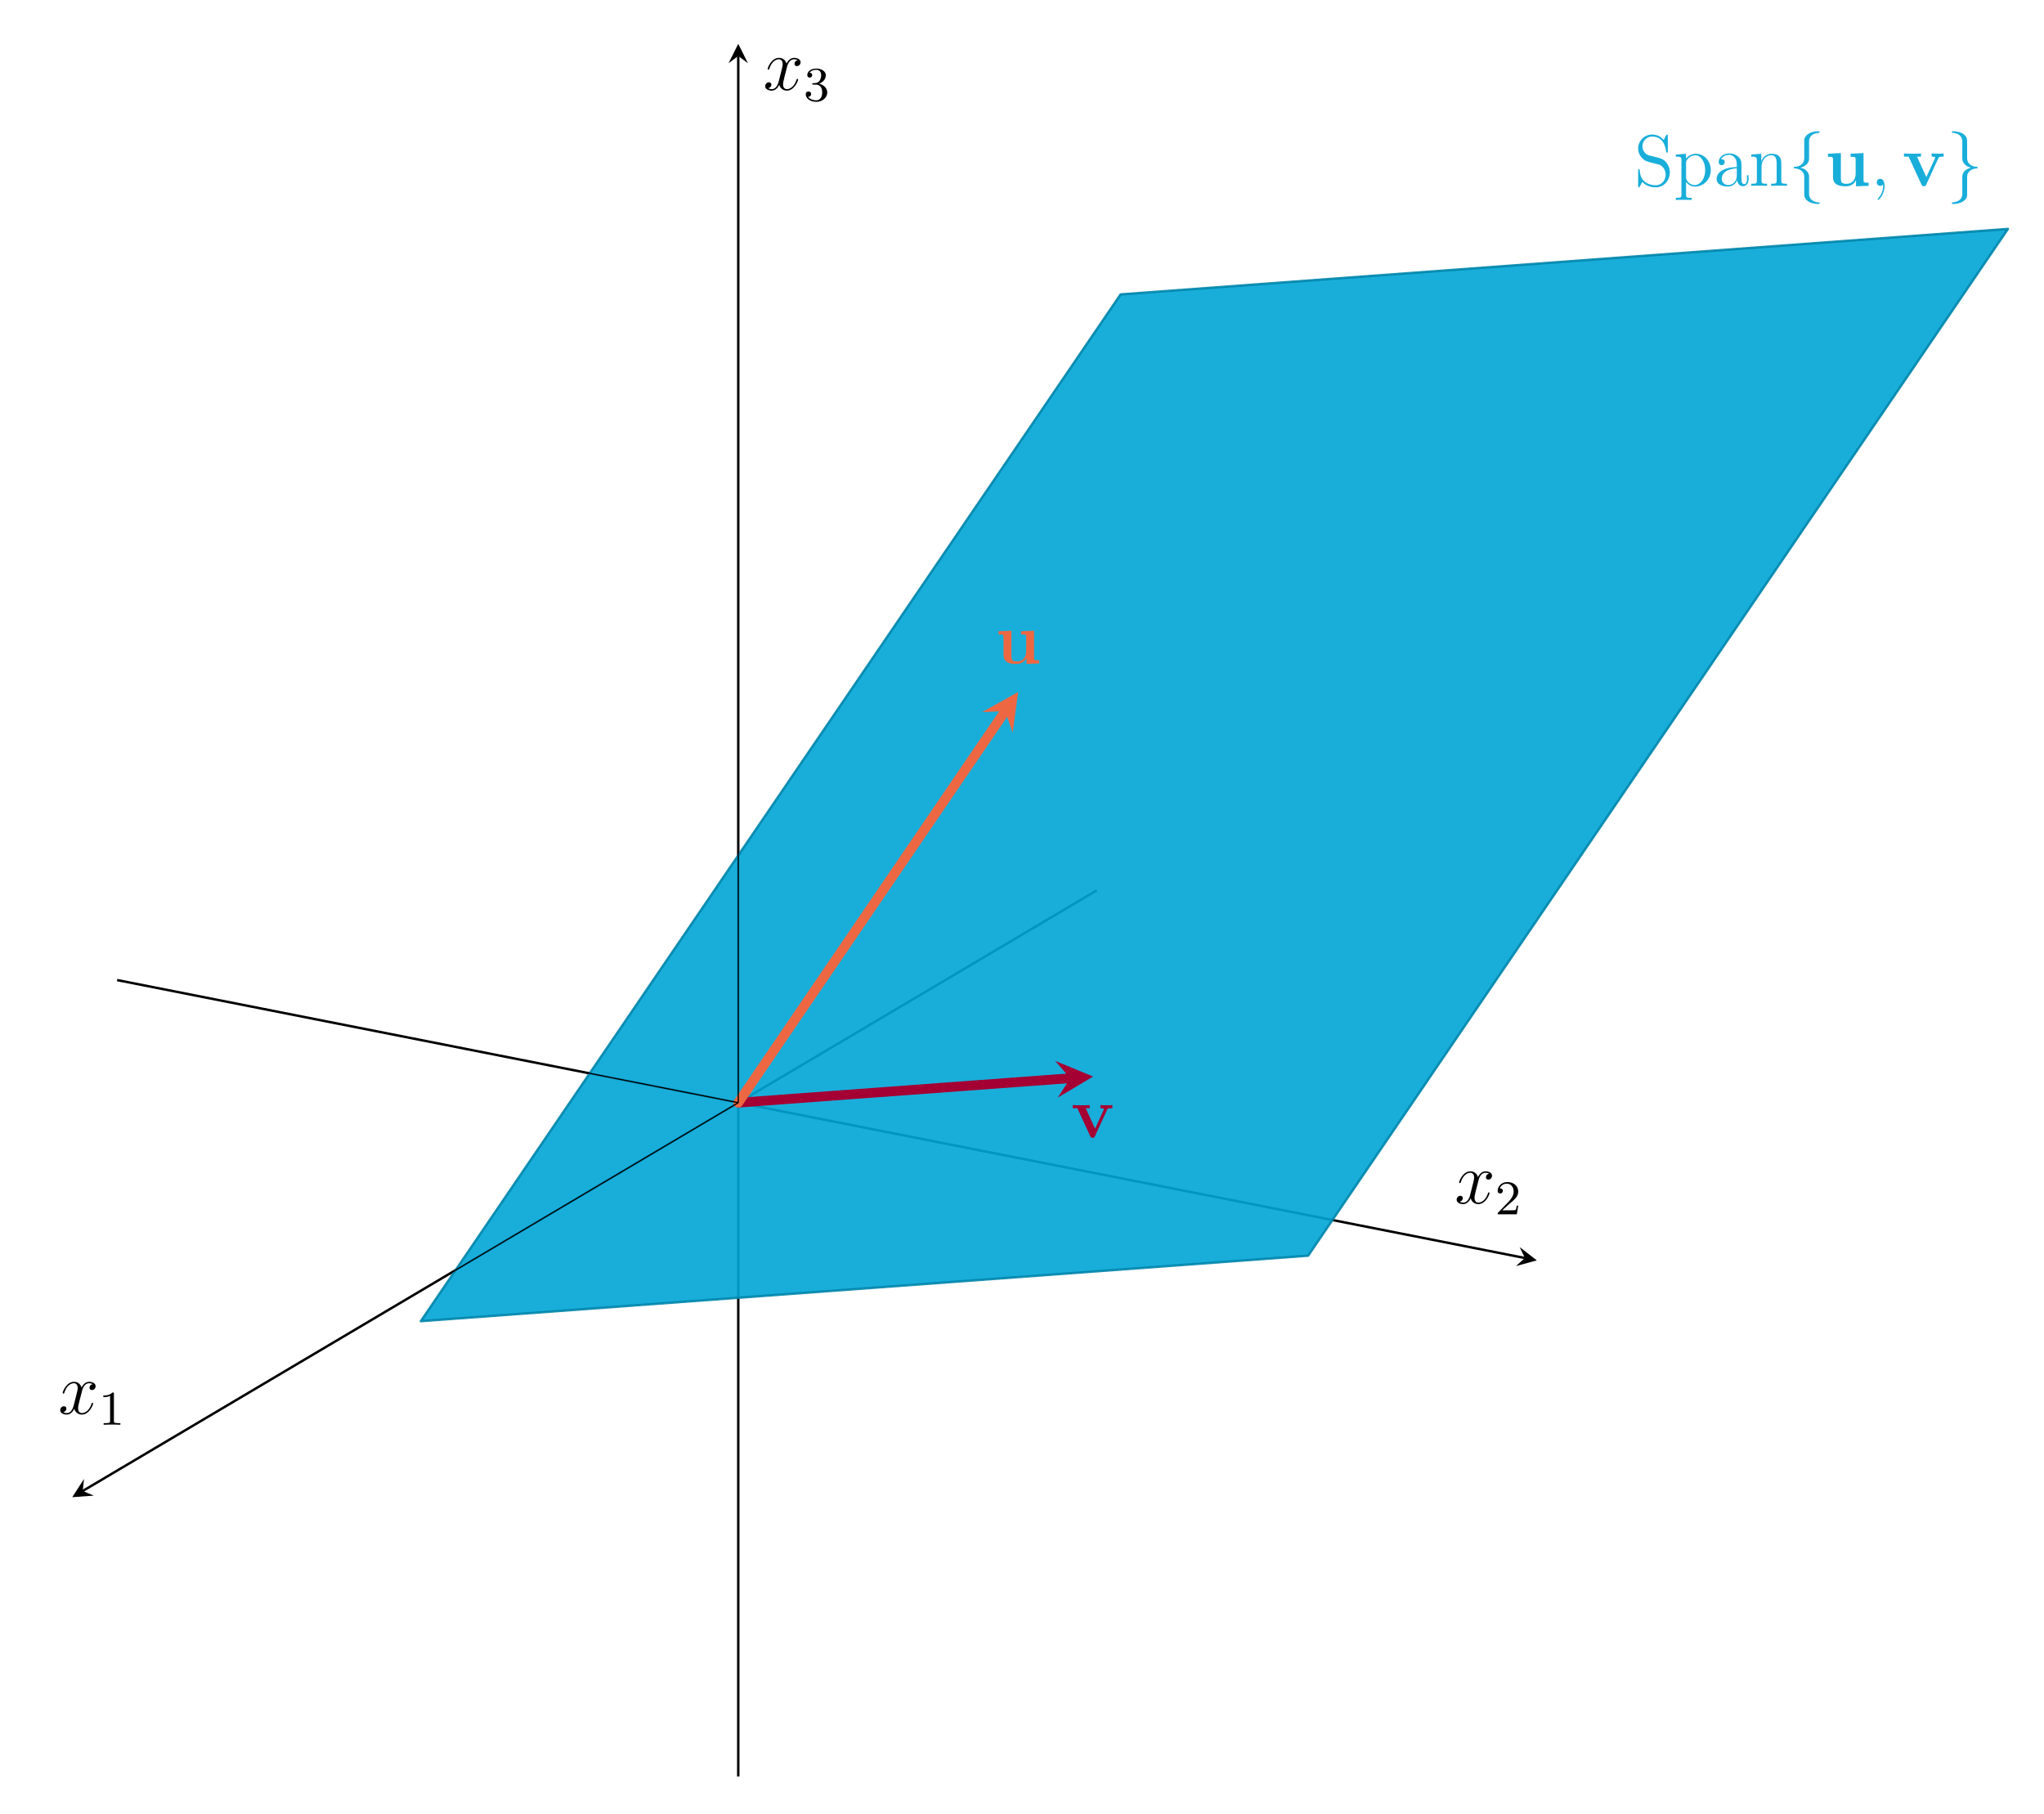
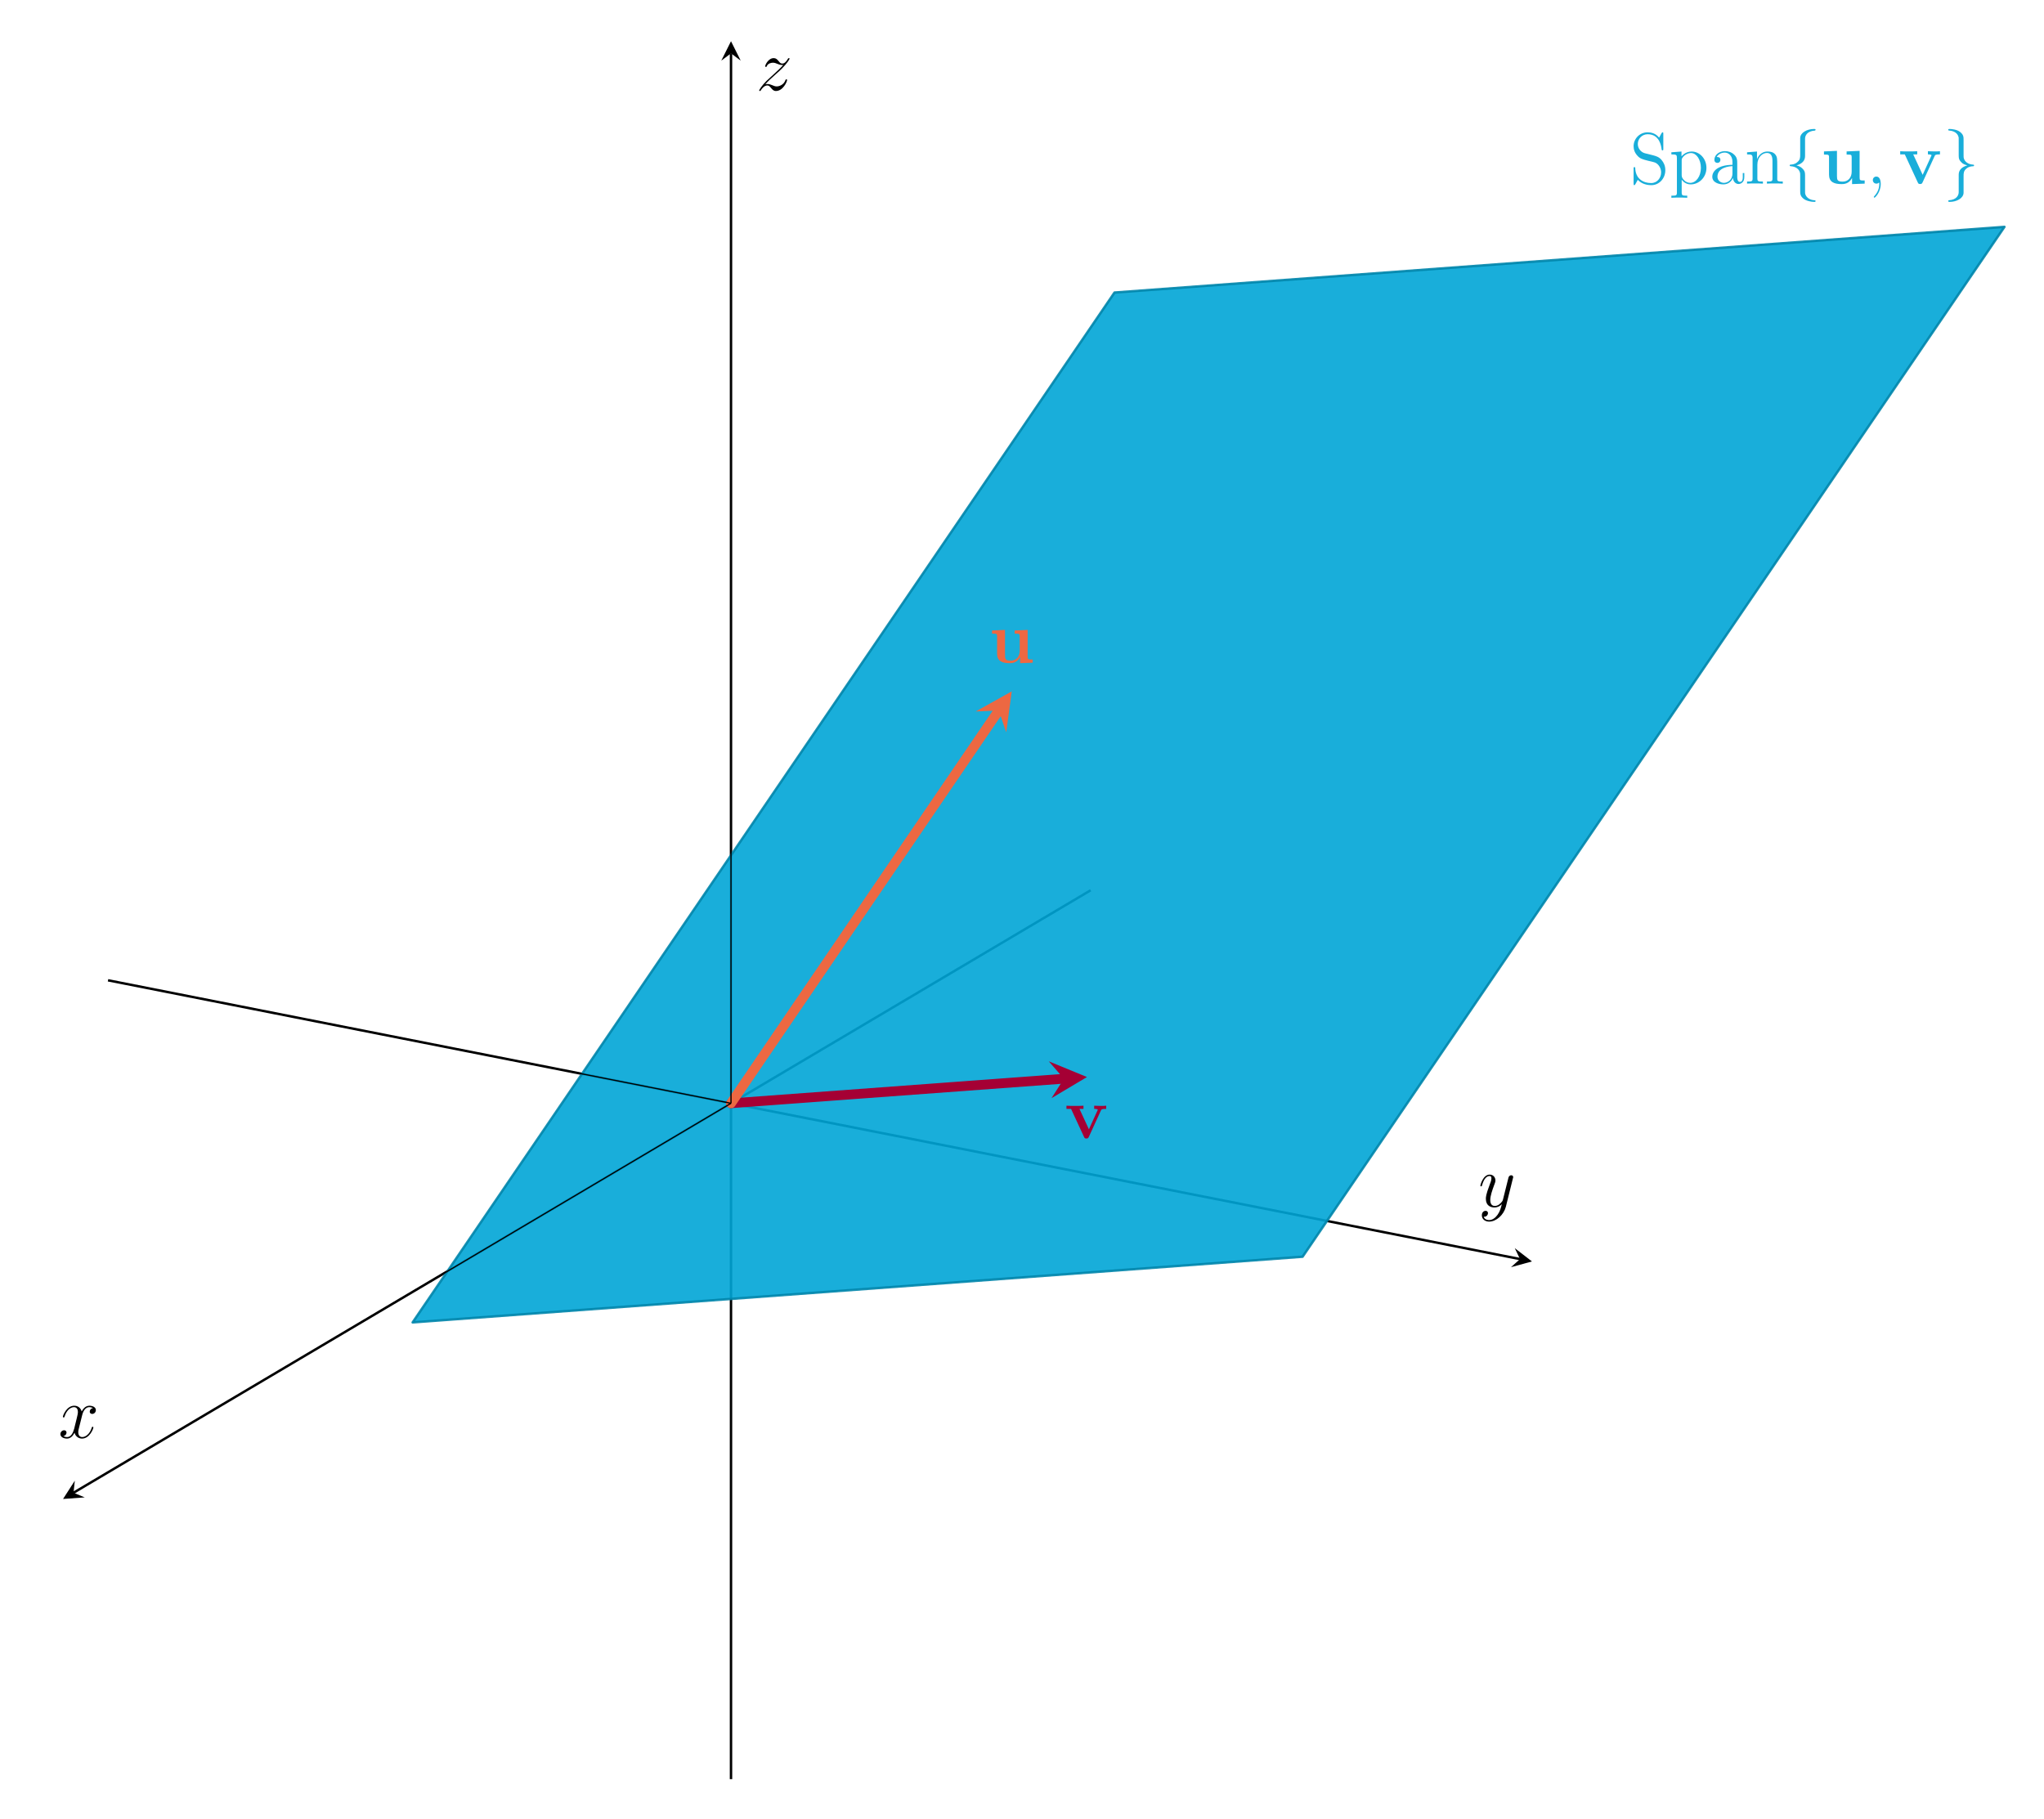
- <svg xmlns="http://www.w3.org/2000/svg" xmlns:xlink="http://www.w3.org/1999/xlink" width="335.734pt" height="297.883pt" viewBox="0 0 335.734 297.883" version="1.2">
+ <svg xmlns="http://www.w3.org/2000/svg" xmlns:xlink="http://www.w3.org/1999/xlink" width="334.185pt" height="297.418pt" viewBox="0 0 334.185 297.418" version="1.2">
  <defs>
    <g>
      <symbol overflow="visible" id="glyph0-0">
        <path style="stroke:none;" d="" />
      </symbol>
      <symbol overflow="visible" id="glyph0-1">
-         <path style="stroke:none;" d="M 2.484 -4.984 C 1.875 -5.141 1.344 -5.734 1.344 -6.5 C 1.344 -7.344 2.016 -8.094 2.938 -8.094 C 4.906 -8.094 5.156 -6.156 5.234 -5.641 C 5.266 -5.5 5.266 -5.453 5.375 -5.453 C 5.516 -5.453 5.516 -5.516 5.516 -5.719 L 5.516 -8.141 C 5.516 -8.359 5.516 -8.422 5.391 -8.422 C 5.359 -8.422 5.312 -8.422 5.219 -8.266 L 4.828 -7.531 C 4.25 -8.266 3.469 -8.422 2.938 -8.422 C 1.609 -8.422 0.641 -7.344 0.641 -6.125 C 0.641 -5.562 0.844 -5.031 1.297 -4.547 C 1.703 -4.094 2.125 -3.984 2.969 -3.766 C 3.391 -3.672 4.047 -3.5 4.219 -3.438 C 4.781 -3.156 5.156 -2.516 5.156 -1.844 C 5.156 -0.938 4.516 -0.094 3.531 -0.094 C 2.984 -0.094 2.25 -0.234 1.656 -0.734 C 0.969 -1.359 0.922 -2.219 0.906 -2.625 C 0.891 -2.719 0.797 -2.719 0.781 -2.719 C 0.641 -2.719 0.641 -2.656 0.641 -2.438 L 0.641 -0.031 C 0.641 0.188 0.641 0.25 0.766 0.25 C 0.844 0.25 0.844 0.234 0.938 0.078 C 0.984 -0.016 1.234 -0.453 1.328 -0.641 C 1.75 -0.156 2.516 0.25 3.531 0.25 C 4.875 0.25 5.844 -0.891 5.844 -2.203 C 5.844 -2.922 5.562 -3.469 5.25 -3.859 C 4.812 -4.406 4.266 -4.531 3.797 -4.656 Z M 2.484 -4.984 " />
+         <path style="stroke:none;" d="M 2.484 -4.969 C 1.875 -5.125 1.328 -5.719 1.328 -6.484 C 1.328 -7.312 2 -8.078 2.938 -8.078 C 4.891 -8.078 5.156 -6.141 5.219 -5.625 C 5.25 -5.484 5.25 -5.438 5.359 -5.438 C 5.5 -5.438 5.5 -5.5 5.5 -5.703 L 5.5 -8.125 C 5.5 -8.328 5.5 -8.391 5.375 -8.391 C 5.344 -8.391 5.297 -8.391 5.203 -8.234 L 4.812 -7.516 C 4.25 -8.25 3.453 -8.391 2.938 -8.391 C 1.609 -8.391 0.641 -7.328 0.641 -6.109 C 0.641 -5.547 0.844 -5.016 1.281 -4.547 C 1.703 -4.078 2.125 -3.969 2.969 -3.75 C 3.391 -3.656 4.047 -3.5 4.203 -3.422 C 4.766 -3.141 5.141 -2.5 5.141 -1.844 C 5.141 -0.938 4.5 -0.094 3.516 -0.094 C 2.984 -0.094 2.234 -0.219 1.656 -0.734 C 0.969 -1.359 0.922 -2.219 0.906 -2.609 C 0.891 -2.703 0.797 -2.703 0.781 -2.703 C 0.641 -2.703 0.641 -2.641 0.641 -2.438 L 0.641 -0.031 C 0.641 0.188 0.641 0.25 0.766 0.25 C 0.828 0.25 0.844 0.219 0.938 0.078 C 0.984 -0.016 1.234 -0.453 1.328 -0.625 C 1.75 -0.156 2.5 0.25 3.531 0.25 C 4.859 0.25 5.828 -0.875 5.828 -2.188 C 5.828 -2.922 5.562 -3.453 5.234 -3.844 C 4.797 -4.391 4.25 -4.516 3.797 -4.641 Z M 2.484 -4.969 " />
      </symbol>
      <symbol overflow="visible" id="glyph0-2">
-         <path style="stroke:none;" d="M 2.922 1.969 C 2.156 1.969 2.016 1.969 2.016 1.438 L 2.016 -0.641 C 2.234 -0.344 2.719 0.125 3.484 0.125 C 4.859 0.125 6.078 -1.047 6.078 -2.578 C 6.078 -4.094 4.953 -5.266 3.641 -5.266 C 2.594 -5.266 2.031 -4.516 2 -4.469 L 2 -5.266 L 0.328 -5.141 L 0.328 -4.797 C 1.172 -4.797 1.25 -4.703 1.25 -4.188 L 1.25 1.438 C 1.25 1.969 1.109 1.969 0.328 1.969 L 0.328 2.312 C 0.641 2.297 1.297 2.297 1.625 2.297 C 1.969 2.297 2.625 2.297 2.922 2.312 Z M 2.016 -3.812 C 2.016 -4.047 2.016 -4.047 2.156 -4.25 C 2.516 -4.781 3.094 -5.016 3.547 -5.016 C 4.453 -5.016 5.156 -3.922 5.156 -2.578 C 5.156 -1.156 4.344 -0.125 3.438 -0.125 C 3.062 -0.125 2.719 -0.281 2.469 -0.5 C 2.203 -0.781 2.016 -1.016 2.016 -1.344 Z M 2.016 -3.812 " />
+         <path style="stroke:none;" d="M 2.922 1.969 C 2.156 1.969 2.016 1.969 2.016 1.438 L 2.016 -0.641 C 2.234 -0.344 2.719 0.125 3.484 0.125 C 4.859 0.125 6.062 -1.031 6.062 -2.578 C 6.062 -4.094 4.938 -5.25 3.641 -5.25 C 2.594 -5.25 2.031 -4.5 1.984 -4.453 L 1.984 -5.25 L 0.328 -5.125 L 0.328 -4.781 C 1.172 -4.781 1.234 -4.703 1.234 -4.172 L 1.234 1.438 C 1.234 1.969 1.109 1.969 0.328 1.969 L 0.328 2.312 C 0.641 2.281 1.281 2.281 1.625 2.281 C 1.969 2.281 2.609 2.281 2.922 2.312 Z M 2.016 -3.797 C 2.016 -4.031 2.016 -4.047 2.141 -4.234 C 2.5 -4.766 3.094 -5 3.547 -5 C 4.438 -5 5.156 -3.906 5.156 -2.578 C 5.156 -1.156 4.344 -0.125 3.422 -0.125 C 3.047 -0.125 2.703 -0.281 2.469 -0.5 C 2.188 -0.781 2.016 -1.016 2.016 -1.344 Z M 2.016 -3.797 " />
      </symbol>
      <symbol overflow="visible" id="glyph0-3">
-         <path style="stroke:none;" d="M 4.609 -3.188 C 4.609 -3.844 4.609 -4.312 4.094 -4.781 C 3.672 -5.156 3.125 -5.328 2.609 -5.328 C 1.625 -5.328 0.875 -4.688 0.875 -3.906 C 0.875 -3.562 1.094 -3.391 1.375 -3.391 C 1.656 -3.391 1.859 -3.594 1.859 -3.891 C 1.859 -4.375 1.438 -4.375 1.25 -4.375 C 1.531 -4.875 2.109 -5.094 2.578 -5.094 C 3.125 -5.094 3.844 -4.641 3.844 -3.562 L 3.844 -3.078 C 1.438 -3.047 0.531 -2.047 0.531 -1.125 C 0.531 -0.172 1.625 0.125 2.359 0.125 C 3.141 0.125 3.688 -0.359 3.906 -0.938 C 3.953 -0.375 4.328 0.062 4.844 0.062 C 5.094 0.062 5.781 -0.109 5.781 -1.062 L 5.781 -1.734 L 5.516 -1.734 L 5.516 -1.062 C 5.516 -0.375 5.234 -0.281 5.062 -0.281 C 4.609 -0.281 4.609 -0.922 4.609 -1.094 Z M 3.844 -1.688 C 3.844 -0.516 2.969 -0.125 2.453 -0.125 C 1.859 -0.125 1.375 -0.547 1.375 -1.125 C 1.375 -2.703 3.406 -2.844 3.844 -2.875 Z M 3.844 -1.688 " />
+         <path style="stroke:none;" d="M 4.609 -3.188 C 4.609 -3.828 4.609 -4.297 4.078 -4.766 C 3.656 -5.156 3.125 -5.312 2.594 -5.312 C 1.625 -5.312 0.875 -4.672 0.875 -3.906 C 0.875 -3.547 1.094 -3.391 1.375 -3.391 C 1.656 -3.391 1.859 -3.594 1.859 -3.875 C 1.859 -4.359 1.438 -4.359 1.25 -4.359 C 1.531 -4.859 2.094 -5.078 2.578 -5.078 C 3.125 -5.078 3.828 -4.625 3.828 -3.547 L 3.828 -3.078 C 1.438 -3.047 0.531 -2.031 0.531 -1.125 C 0.531 -0.172 1.625 0.125 2.344 0.125 C 3.141 0.125 3.672 -0.359 3.906 -0.938 C 3.953 -0.375 4.312 0.062 4.828 0.062 C 5.078 0.062 5.766 -0.109 5.766 -1.062 L 5.766 -1.734 L 5.516 -1.734 L 5.516 -1.062 C 5.516 -0.375 5.219 -0.281 5.062 -0.281 C 4.609 -0.281 4.609 -0.922 4.609 -1.094 Z M 3.828 -1.688 C 3.828 -0.516 2.953 -0.125 2.438 -0.125 C 1.859 -0.125 1.375 -0.547 1.375 -1.125 C 1.375 -2.688 3.391 -2.844 3.828 -2.859 Z M 3.828 -1.688 " />
      </symbol>
      <symbol overflow="visible" id="glyph0-4">
-         <path style="stroke:none;" d="M 5.312 -2.906 C 5.312 -4.016 5.312 -4.344 5.047 -4.734 C 4.703 -5.203 4.141 -5.266 3.734 -5.266 C 2.562 -5.266 2.109 -4.281 2.016 -4.047 L 2.016 -5.266 L 0.375 -5.141 L 0.375 -4.797 C 1.188 -4.797 1.297 -4.703 1.297 -4.125 L 1.297 -0.891 C 1.297 -0.344 1.156 -0.344 0.375 -0.344 L 0.375 0 C 0.688 -0.031 1.344 -0.031 1.672 -0.031 C 2.016 -0.031 2.672 -0.031 2.969 0 L 2.969 -0.344 C 2.219 -0.344 2.062 -0.344 2.062 -0.891 L 2.062 -3.109 C 2.062 -4.359 2.891 -5.031 3.641 -5.031 C 4.375 -5.031 4.547 -4.422 4.547 -3.688 L 4.547 -0.891 C 4.547 -0.344 4.406 -0.344 3.641 -0.344 L 3.641 0 C 3.938 -0.031 4.594 -0.031 4.922 -0.031 C 5.266 -0.031 5.922 -0.031 6.234 0 L 6.234 -0.344 C 5.625 -0.344 5.328 -0.344 5.312 -0.703 Z M 5.312 -2.906 " />
+         <path style="stroke:none;" d="M 5.312 -2.891 C 5.312 -4 5.312 -4.344 5.031 -4.719 C 4.688 -5.188 4.125 -5.25 3.719 -5.25 C 2.562 -5.25 2.109 -4.266 2.016 -4.031 L 2 -4.031 L 2 -5.25 L 0.375 -5.125 L 0.375 -4.781 C 1.188 -4.781 1.281 -4.703 1.281 -4.109 L 1.281 -0.875 C 1.281 -0.344 1.156 -0.344 0.375 -0.344 L 0.375 0 C 0.688 -0.031 1.328 -0.031 1.672 -0.031 C 2.016 -0.031 2.656 -0.031 2.969 0 L 2.969 -0.344 C 2.203 -0.344 2.062 -0.344 2.062 -0.875 L 2.062 -3.094 C 2.062 -4.344 2.891 -5.016 3.625 -5.016 C 4.359 -5.016 4.531 -4.406 4.531 -3.688 L 4.531 -0.875 C 4.531 -0.344 4.406 -0.344 3.625 -0.344 L 3.625 0 C 3.938 -0.031 4.578 -0.031 4.906 -0.031 C 5.25 -0.031 5.906 -0.031 6.219 0 L 6.219 -0.344 C 5.609 -0.344 5.312 -0.344 5.312 -0.703 Z M 5.312 -2.891 " />
      </symbol>
      <symbol overflow="visible" id="glyph1-0">
        <path style="stroke:none;" d="" />
      </symbol>
      <symbol overflow="visible" id="glyph1-1">
-         <path style="stroke:none;" d="M 3.375 -7.375 C 3.375 -7.859 3.688 -8.625 5 -8.703 C 5.062 -8.719 5.109 -8.766 5.109 -8.828 C 5.109 -8.969 5.016 -8.969 4.875 -8.969 C 3.688 -8.969 2.594 -8.359 2.578 -7.469 L 2.578 -4.75 C 2.578 -4.281 2.578 -3.891 2.109 -3.5 C 1.688 -3.156 1.234 -3.125 0.969 -3.125 C 0.906 -3.109 0.859 -3.062 0.859 -2.984 C 0.859 -2.875 0.938 -2.875 1.047 -2.859 C 1.844 -2.812 2.422 -2.375 2.547 -1.797 C 2.578 -1.656 2.578 -1.641 2.578 -1.203 L 2.578 1.156 C 2.578 1.656 2.578 2.047 3.156 2.5 C 3.625 2.859 4.406 2.984 4.875 2.984 C 5.016 2.984 5.109 2.984 5.109 2.859 C 5.109 2.734 5.031 2.734 4.906 2.719 C 4.156 2.672 3.578 2.297 3.422 1.688 C 3.375 1.578 3.375 1.547 3.375 1.125 L 3.375 -1.391 C 3.375 -1.938 3.281 -2.141 2.906 -2.516 C 2.656 -2.766 2.312 -2.891 1.969 -2.984 C 2.953 -3.266 3.375 -3.812 3.375 -4.5 Z M 3.375 -7.375 " />
+         <path style="stroke:none;" d="M 3.375 -7.359 C 3.375 -7.828 3.688 -8.594 4.984 -8.672 C 5.047 -8.688 5.094 -8.734 5.094 -8.812 C 5.094 -8.938 5 -8.938 4.859 -8.938 C 3.672 -8.938 2.594 -8.328 2.578 -7.453 L 2.578 -4.734 C 2.578 -4.266 2.578 -3.891 2.094 -3.5 C 1.688 -3.141 1.234 -3.125 0.969 -3.109 C 0.906 -3.094 0.859 -3.047 0.859 -2.984 C 0.859 -2.859 0.938 -2.859 1.047 -2.844 C 1.844 -2.797 2.406 -2.375 2.547 -1.781 C 2.578 -1.656 2.578 -1.641 2.578 -1.203 L 2.578 1.156 C 2.578 1.656 2.578 2.031 3.141 2.484 C 3.609 2.844 4.406 2.984 4.859 2.984 C 5 2.984 5.094 2.984 5.094 2.844 C 5.094 2.734 5.016 2.734 4.906 2.719 C 4.156 2.672 3.562 2.281 3.406 1.688 C 3.375 1.578 3.375 1.547 3.375 1.125 L 3.375 -1.391 C 3.375 -1.938 3.281 -2.141 2.891 -2.516 C 2.641 -2.766 2.297 -2.891 1.969 -2.984 C 2.938 -3.25 3.375 -3.797 3.375 -4.5 Z M 3.375 -7.359 " />
      </symbol>
      <symbol overflow="visible" id="glyph1-2">
-         <path style="stroke:none;" d="M 2.578 1.406 C 2.578 1.875 2.266 2.641 0.969 2.719 C 0.906 2.734 0.859 2.781 0.859 2.859 C 0.859 2.984 0.984 2.984 1.094 2.984 C 2.266 2.984 3.375 2.406 3.375 1.5 L 3.375 -1.234 C 3.375 -1.703 3.375 -2.078 3.859 -2.469 C 4.281 -2.828 4.734 -2.844 5 -2.859 C 5.062 -2.875 5.109 -2.922 5.109 -2.984 C 5.109 -3.109 5.031 -3.109 4.906 -3.125 C 4.125 -3.172 3.547 -3.594 3.422 -4.188 C 3.375 -4.312 3.375 -4.344 3.375 -4.766 L 3.375 -7.141 C 3.375 -7.641 3.375 -8.016 2.812 -8.469 C 2.328 -8.844 1.5 -8.969 1.094 -8.969 C 0.984 -8.969 0.859 -8.969 0.859 -8.828 C 0.859 -8.719 0.938 -8.719 1.047 -8.703 C 1.812 -8.656 2.391 -8.266 2.547 -7.656 C 2.578 -7.547 2.578 -7.531 2.578 -7.094 L 2.578 -4.594 C 2.578 -4.047 2.672 -3.844 3.062 -3.453 C 3.312 -3.203 3.656 -3.078 4 -2.984 C 3.016 -2.719 2.578 -2.156 2.578 -1.469 Z M 2.578 1.406 " />
+         <path style="stroke:none;" d="M 2.578 1.391 C 2.578 1.875 2.266 2.641 0.969 2.719 C 0.906 2.734 0.859 2.781 0.859 2.844 C 0.859 2.984 0.984 2.984 1.094 2.984 C 2.25 2.984 3.359 2.391 3.375 1.484 L 3.375 -1.234 C 3.375 -1.688 3.375 -2.078 3.844 -2.469 C 4.266 -2.812 4.719 -2.844 4.984 -2.844 C 5.047 -2.859 5.094 -2.906 5.094 -2.984 C 5.094 -3.094 5.016 -3.094 4.906 -3.109 C 4.109 -3.156 3.547 -3.594 3.406 -4.172 C 3.375 -4.297 3.375 -4.328 3.375 -4.75 L 3.375 -7.125 C 3.375 -7.625 3.375 -8 2.797 -8.453 C 2.328 -8.828 1.5 -8.938 1.094 -8.938 C 0.984 -8.938 0.859 -8.938 0.859 -8.812 C 0.859 -8.688 0.938 -8.688 1.047 -8.672 C 1.797 -8.625 2.391 -8.25 2.547 -7.641 C 2.578 -7.531 2.578 -7.516 2.578 -7.078 L 2.578 -4.578 C 2.578 -4.031 2.672 -3.828 3.047 -3.453 C 3.297 -3.188 3.641 -3.078 3.984 -2.984 C 3 -2.703 2.578 -2.156 2.578 -1.469 Z M 2.578 1.391 " />
      </symbol>
      <symbol overflow="visible" id="glyph2-0">
        <path style="stroke:none;" d="" />
      </symbol>
      <symbol overflow="visible" id="glyph2-1">
-         <path style="stroke:none;" d="M 4.219 -5.281 L 4.219 -4.766 C 4.953 -4.766 5.047 -4.766 5.047 -4.297 L 5.047 -1.953 C 5.047 -1.047 4.5 -0.328 3.578 -0.328 C 2.672 -0.328 2.625 -0.625 2.625 -1.281 L 2.625 -5.375 L 0.5 -5.281 L 0.5 -4.766 C 1.25 -4.766 1.328 -4.766 1.328 -4.297 L 1.328 -1.469 C 1.328 -0.281 2.125 0.078 3.406 0.078 C 3.688 0.078 4.578 0.078 5.094 -0.891 L 5.109 -0.891 L 5.109 0.078 L 7.172 0 L 7.172 -0.516 C 6.438 -0.516 6.344 -0.516 6.344 -0.984 L 6.344 -5.375 Z M 4.219 -5.281 " />
+         <path style="stroke:none;" d="M 4.203 -5.266 L 4.203 -4.75 C 4.953 -4.75 5.031 -4.75 5.031 -4.297 L 5.031 -1.953 C 5.031 -1.047 4.5 -0.328 3.562 -0.328 C 2.672 -0.328 2.625 -0.625 2.625 -1.281 L 2.625 -5.359 L 0.5 -5.266 L 0.5 -4.75 C 1.234 -4.75 1.328 -4.75 1.328 -4.297 L 1.328 -1.469 C 1.328 -0.281 2.125 0.078 3.391 0.078 C 3.688 0.078 4.562 0.078 5.078 -0.891 L 5.094 -0.891 L 5.094 0.078 L 7.156 0 L 7.156 -0.516 C 6.406 -0.516 6.328 -0.516 6.328 -0.984 L 6.328 -5.359 Z M 4.203 -5.266 " />
      </symbol>
      <symbol overflow="visible" id="glyph2-2">
-         <path style="stroke:none;" d="M 5.922 -4.516 C 6 -4.703 6.047 -4.797 6.797 -4.797 L 6.797 -5.312 C 6.375 -5.281 6.344 -5.281 5.859 -5.281 C 5.531 -5.281 5.516 -5.281 4.828 -5.312 L 4.828 -4.797 C 5.156 -4.797 5.422 -4.734 5.422 -4.656 C 5.422 -4.641 5.422 -4.625 5.359 -4.5 L 3.953 -1.438 L 2.422 -4.797 L 3.078 -4.797 L 3.078 -5.312 C 2.797 -5.281 1.953 -5.281 1.641 -5.281 C 1.297 -5.281 0.594 -5.281 0.281 -5.312 L 0.281 -4.797 L 1.047 -4.797 L 3.141 -0.234 C 3.25 0 3.281 0.062 3.547 0.062 C 3.734 0.062 3.844 0.031 3.938 -0.203 Z M 5.922 -4.516 " />
+         <path style="stroke:none;" d="M 5.906 -4.5 C 5.984 -4.688 6.031 -4.781 6.781 -4.781 L 6.781 -5.297 C 6.359 -5.266 6.328 -5.266 5.844 -5.266 C 5.516 -5.266 5.5 -5.266 4.812 -5.297 L 4.812 -4.781 C 5.141 -4.781 5.406 -4.719 5.406 -4.641 C 5.406 -4.625 5.406 -4.609 5.344 -4.5 L 3.953 -1.438 L 2.406 -4.781 L 3.062 -4.781 L 3.062 -5.297 C 2.797 -5.266 1.953 -5.266 1.641 -5.266 C 1.281 -5.266 0.594 -5.266 0.281 -5.297 L 0.281 -4.781 L 1.031 -4.781 L 3.141 -0.219 C 3.25 0 3.266 0.062 3.547 0.062 C 3.734 0.062 3.828 0.031 3.938 -0.203 Z M 5.906 -4.5 " />
      </symbol>
      <symbol overflow="visible" id="glyph3-0">
        <path style="stroke:none;" d="" />
      </symbol>
      <symbol overflow="visible" id="glyph3-1">
-         <path style="stroke:none;" d="M 2.328 0.047 C 2.328 -0.641 2.109 -1.156 1.609 -1.156 C 1.234 -1.156 1.047 -0.844 1.047 -0.578 C 1.047 -0.328 1.219 0 1.625 0 C 1.781 0 1.906 -0.047 2.016 -0.156 C 2.047 -0.172 2.062 -0.172 2.062 -0.172 C 2.094 -0.172 2.094 -0.016 2.094 0.047 C 2.094 0.438 2.016 1.219 1.328 2 C 1.188 2.141 1.188 2.156 1.188 2.188 C 1.188 2.25 1.25 2.312 1.312 2.312 C 1.406 2.312 2.328 1.422 2.328 0.047 Z M 2.328 0.047 " />
+         <path style="stroke:none;" d="M 2.328 0.047 C 2.328 -0.641 2.094 -1.156 1.609 -1.156 C 1.234 -1.156 1.031 -0.844 1.031 -0.578 C 1.031 -0.328 1.219 0 1.625 0 C 1.781 0 1.906 -0.047 2.016 -0.156 C 2.031 -0.172 2.047 -0.172 2.062 -0.172 C 2.094 -0.172 2.094 -0.016 2.094 0.047 C 2.094 0.438 2.016 1.219 1.328 1.984 C 1.188 2.141 1.188 2.156 1.188 2.188 C 1.188 2.234 1.25 2.297 1.312 2.297 C 1.406 2.297 2.328 1.422 2.328 0.047 Z M 2.328 0.047 " />
      </symbol>
      <symbol overflow="visible" id="glyph3-2">
-         <path style="stroke:none;" d="M 5.672 -4.875 C 5.281 -4.812 5.141 -4.516 5.141 -4.297 C 5.141 -4 5.359 -3.906 5.531 -3.906 C 5.891 -3.906 6.141 -4.219 6.141 -4.547 C 6.141 -5.047 5.562 -5.266 5.062 -5.266 C 4.344 -5.266 3.938 -4.547 3.828 -4.328 C 3.547 -5.219 2.812 -5.266 2.594 -5.266 C 1.375 -5.266 0.734 -3.703 0.734 -3.438 C 0.734 -3.391 0.781 -3.328 0.859 -3.328 C 0.953 -3.328 0.984 -3.406 1 -3.453 C 1.406 -4.781 2.219 -5.031 2.562 -5.031 C 3.094 -5.031 3.203 -4.531 3.203 -4.25 C 3.203 -3.984 3.125 -3.703 2.984 -3.125 L 2.578 -1.5 C 2.406 -0.781 2.062 -0.125 1.422 -0.125 C 1.359 -0.125 1.062 -0.125 0.812 -0.281 C 1.25 -0.359 1.344 -0.719 1.344 -0.859 C 1.344 -1.094 1.156 -1.25 0.938 -1.25 C 0.641 -1.25 0.328 -0.984 0.328 -0.609 C 0.328 -0.109 0.891 0.125 1.406 0.125 C 1.984 0.125 2.391 -0.328 2.641 -0.828 C 2.828 -0.125 3.438 0.125 3.875 0.125 C 5.094 0.125 5.734 -1.453 5.734 -1.703 C 5.734 -1.766 5.688 -1.812 5.625 -1.812 C 5.516 -1.812 5.5 -1.75 5.469 -1.656 C 5.141 -0.609 4.453 -0.125 3.906 -0.125 C 3.484 -0.125 3.266 -0.438 3.266 -0.922 C 3.266 -1.188 3.312 -1.375 3.5 -2.156 L 3.922 -3.797 C 4.094 -4.5 4.5 -5.031 5.062 -5.031 C 5.078 -5.031 5.422 -5.031 5.672 -4.875 Z M 5.672 -4.875 " />
+         <path style="stroke:none;" d="M 5.656 -4.859 C 5.266 -4.797 5.125 -4.5 5.125 -4.281 C 5.125 -4 5.359 -3.906 5.516 -3.906 C 5.875 -3.906 6.125 -4.203 6.125 -4.531 C 6.125 -5.031 5.562 -5.25 5.062 -5.25 C 4.328 -5.25 3.922 -4.547 3.812 -4.312 C 3.547 -5.203 2.797 -5.25 2.594 -5.25 C 1.375 -5.25 0.734 -3.703 0.734 -3.438 C 0.734 -3.391 0.781 -3.328 0.859 -3.328 C 0.953 -3.328 0.984 -3.391 1 -3.453 C 1.406 -4.766 2.203 -5.016 2.547 -5.016 C 3.094 -5.016 3.188 -4.516 3.188 -4.234 C 3.188 -3.969 3.125 -3.703 2.984 -3.125 L 2.578 -1.484 C 2.391 -0.781 2.047 -0.125 1.422 -0.125 C 1.359 -0.125 1.062 -0.125 0.812 -0.281 C 1.234 -0.359 1.328 -0.719 1.328 -0.859 C 1.328 -1.094 1.156 -1.234 0.938 -1.234 C 0.641 -1.234 0.328 -0.984 0.328 -0.609 C 0.328 -0.109 0.891 0.125 1.406 0.125 C 1.984 0.125 2.391 -0.328 2.641 -0.828 C 2.828 -0.125 3.422 0.125 3.859 0.125 C 5.078 0.125 5.719 -1.438 5.719 -1.703 C 5.719 -1.766 5.672 -1.812 5.609 -1.812 C 5.5 -1.812 5.484 -1.75 5.453 -1.656 C 5.125 -0.609 4.438 -0.125 3.906 -0.125 C 3.484 -0.125 3.25 -0.422 3.25 -0.922 C 3.25 -1.188 3.297 -1.375 3.5 -2.156 L 3.906 -3.781 C 4.094 -4.5 4.5 -5.016 5.047 -5.016 C 5.062 -5.016 5.406 -5.016 5.656 -4.859 Z M 5.656 -4.859 " />
      </symbol>
-       <symbol overflow="visible" id="glyph4-0">
-         <path style="stroke:none;" d="" />
+       <symbol overflow="visible" id="glyph3-3">
+         <path style="stroke:none;" d="M 3.141 1.328 C 2.812 1.781 2.344 2.188 1.766 2.188 C 1.625 2.188 1.047 2.172 0.875 1.625 C 0.906 1.641 0.969 1.641 0.984 1.641 C 1.344 1.641 1.578 1.328 1.578 1.047 C 1.578 0.781 1.359 0.672 1.188 0.672 C 0.984 0.672 0.578 0.828 0.578 1.406 C 0.578 2.016 1.078 2.438 1.766 2.438 C 2.953 2.438 4.156 1.328 4.5 0.016 L 5.656 -4.641 C 5.672 -4.703 5.703 -4.766 5.703 -4.844 C 5.703 -5.016 5.562 -5.141 5.375 -5.141 C 5.266 -5.141 5.016 -5.094 4.922 -4.734 L 4.047 -1.234 C 3.984 -1.016 3.984 -0.984 3.891 -0.859 C 3.641 -0.531 3.25 -0.125 2.688 -0.125 C 2.016 -0.125 1.953 -0.781 1.953 -1.094 C 1.953 -1.781 2.281 -2.688 2.594 -3.547 C 2.734 -3.906 2.797 -4.062 2.797 -4.297 C 2.797 -4.797 2.438 -5.25 1.859 -5.25 C 0.766 -5.25 0.328 -3.531 0.328 -3.438 C 0.328 -3.391 0.375 -3.328 0.453 -3.328 C 0.562 -3.328 0.578 -3.375 0.625 -3.547 C 0.906 -4.547 1.359 -5.016 1.828 -5.016 C 1.938 -5.016 2.141 -5.016 2.141 -4.625 C 2.141 -4.312 2 -3.969 1.828 -3.516 C 1.234 -1.953 1.234 -1.562 1.234 -1.281 C 1.234 -0.141 2.047 0.125 2.641 0.125 C 3 0.125 3.422 0.016 3.844 -0.422 C 3.672 0.281 3.547 0.75 3.141 1.328 Z M 3.141 1.328 " />
      </symbol>
-       <symbol overflow="visible" id="glyph4-1">
-         <path style="stroke:none;" d="M 2.5 -5.078 C 2.5 -5.297 2.484 -5.297 2.266 -5.297 C 1.938 -4.984 1.516 -4.797 0.766 -4.797 L 0.766 -4.531 C 0.984 -4.531 1.406 -4.531 1.875 -4.734 L 1.875 -0.656 C 1.875 -0.359 1.844 -0.266 1.094 -0.266 L 0.812 -0.266 L 0.812 0 C 1.141 -0.031 1.828 -0.031 2.188 -0.031 C 2.547 -0.031 3.234 -0.031 3.562 0 L 3.562 -0.266 L 3.281 -0.266 C 2.531 -0.266 2.5 -0.359 2.5 -0.656 Z M 2.5 -5.078 " />
-       </symbol>
-       <symbol overflow="visible" id="glyph4-2">
-         <path style="stroke:none;" d="M 2.25 -1.625 C 2.375 -1.75 2.703 -2.016 2.844 -2.125 C 3.328 -2.578 3.797 -3.016 3.797 -3.734 C 3.797 -4.688 3 -5.297 2.016 -5.297 C 1.047 -5.297 0.422 -4.578 0.422 -3.859 C 0.422 -3.469 0.734 -3.422 0.844 -3.422 C 1.016 -3.422 1.266 -3.531 1.266 -3.844 C 1.266 -4.25 0.859 -4.25 0.766 -4.25 C 1 -4.844 1.531 -5.031 1.922 -5.031 C 2.656 -5.031 3.047 -4.406 3.047 -3.734 C 3.047 -2.906 2.469 -2.297 1.516 -1.344 L 0.516 -0.297 C 0.422 -0.219 0.422 -0.203 0.422 0 L 3.562 0 L 3.797 -1.422 L 3.547 -1.422 C 3.531 -1.266 3.469 -0.875 3.375 -0.719 C 3.328 -0.656 2.719 -0.656 2.594 -0.656 L 1.172 -0.656 Z M 2.25 -1.625 " />
-       </symbol>
-       <symbol overflow="visible" id="glyph4-3">
-         <path style="stroke:none;" d="M 2.016 -2.656 C 2.641 -2.656 3.047 -2.203 3.047 -1.359 C 3.047 -0.359 2.484 -0.078 2.062 -0.078 C 1.625 -0.078 1.016 -0.234 0.734 -0.656 C 1.031 -0.656 1.234 -0.844 1.234 -1.094 C 1.234 -1.359 1.047 -1.531 0.781 -1.531 C 0.578 -1.531 0.344 -1.406 0.344 -1.078 C 0.344 -0.328 1.156 0.172 2.078 0.172 C 3.125 0.172 3.875 -0.562 3.875 -1.359 C 3.875 -2.031 3.344 -2.625 2.531 -2.812 C 3.156 -3.031 3.641 -3.562 3.641 -4.203 C 3.641 -4.844 2.922 -5.297 2.094 -5.297 C 1.234 -5.297 0.594 -4.844 0.594 -4.234 C 0.594 -3.938 0.781 -3.812 1 -3.812 C 1.25 -3.812 1.406 -3.984 1.406 -4.219 C 1.406 -4.516 1.141 -4.625 0.969 -4.625 C 1.312 -5.062 1.922 -5.094 2.062 -5.094 C 2.266 -5.094 2.875 -5.031 2.875 -4.203 C 2.875 -3.656 2.641 -3.312 2.531 -3.188 C 2.297 -2.938 2.109 -2.922 1.625 -2.891 C 1.469 -2.891 1.406 -2.875 1.406 -2.766 C 1.406 -2.656 1.484 -2.656 1.625 -2.656 Z M 2.016 -2.656 " />
+       <symbol overflow="visible" id="glyph3-4">
+         <path style="stroke:none;" d="M 1.516 -0.969 C 2.031 -1.547 2.438 -1.922 3.047 -2.453 C 3.75 -3.078 4.062 -3.375 4.234 -3.547 C 5.062 -4.375 5.484 -5.062 5.484 -5.156 C 5.484 -5.25 5.391 -5.25 5.359 -5.25 C 5.281 -5.25 5.25 -5.203 5.203 -5.125 C 4.906 -4.609 4.609 -4.359 4.297 -4.359 C 4.047 -4.359 3.922 -4.469 3.703 -4.75 C 3.453 -5.062 3.25 -5.25 2.891 -5.25 C 2.031 -5.25 1.5 -4.172 1.5 -3.922 C 1.5 -3.891 1.516 -3.812 1.625 -3.812 C 1.719 -3.812 1.734 -3.859 1.766 -3.953 C 1.969 -4.422 2.547 -4.5 2.766 -4.5 C 3.016 -4.5 3.25 -4.422 3.5 -4.312 C 3.953 -4.125 4.156 -4.125 4.266 -4.125 C 4.344 -4.125 4.406 -4.125 4.453 -4.141 C 4.062 -3.672 3.422 -3.094 2.891 -2.609 L 1.688 -1.5 C 0.953 -0.766 0.516 -0.062 0.516 0.031 C 0.516 0.094 0.578 0.125 0.641 0.125 C 0.719 0.125 0.734 0.109 0.812 -0.031 C 1 -0.328 1.391 -0.781 1.828 -0.781 C 2.078 -0.781 2.188 -0.688 2.438 -0.391 C 2.656 -0.125 2.859 0.125 3.25 0.125 C 4.406 0.125 5.078 -1.391 5.078 -1.672 C 5.078 -1.719 5.062 -1.781 4.953 -1.781 C 4.859 -1.781 4.844 -1.734 4.797 -1.625 C 4.547 -0.922 3.844 -0.625 3.375 -0.625 C 3.125 -0.625 2.891 -0.719 2.641 -0.828 C 2.156 -1.016 2.031 -1.016 1.875 -1.016 C 1.75 -1.016 1.625 -1.016 1.516 -0.969 Z M 1.516 -0.969 " />
      </symbol>
    </g>
  </defs>
  <g id="surface1">
-     <path style="fill:none;stroke-width:0.399;stroke-linecap:butt;stroke-linejoin:miter;stroke:rgb(0%,0%,0%);stroke-opacity:1;stroke-miterlimit:10;" d="M 102.097 90.621 L -64.609 -8.133 " transform="matrix(0.999208,0,0,-0.999208,78.14409,236.8069)" />
-     <path style=" stroke:none;fill-rule:nonzero;fill:rgb(0%,0%,0%);fill-opacity:1;" d="M 11.871 245.949 L 15.426 245.695 L 13.586 244.934 L 13.801 242.953 " />
-     <path style="fill:none;stroke-width:0.399;stroke-linecap:butt;stroke-linejoin:miter;stroke:rgb(0%,0%,0%);stroke-opacity:1;stroke-miterlimit:10;" d="M -58.949 75.863 L 172.465 30.167 " transform="matrix(0.999208,0,0,-0.999208,78.14409,236.8069)" />
-     <path style=" stroke:none;fill-rule:nonzero;fill:rgb(0%,0%,0%);fill-opacity:1;" d="M 252.426 207.047 L 249.609 204.867 L 250.473 206.664 L 248.992 207.992 " />
-     <path style="fill:none;stroke-width:0.399;stroke-linecap:butt;stroke-linejoin:miter;stroke:rgb(0%,0%,0%);stroke-opacity:1;stroke-miterlimit:10;" d="M 43.152 -55.08 L 43.152 227.796 " transform="matrix(0.999208,0,0,-0.999208,78.14409,236.8069)" />
-     <path style=" stroke:none;fill-rule:nonzero;fill:rgb(0%,0%,0%);fill-opacity:1;" d="M 121.262 7.199 L 119.668 10.387 L 121.262 9.191 L 122.852 10.387 " />
-     <path style="fill-rule:nonzero;fill:rgb(0%,65.096%,83.919%);fill-opacity:0.9;stroke-width:0.399;stroke-linecap:butt;stroke-linejoin:round;stroke:rgb(0%,52.077%,67.136%);stroke-opacity:0.9;stroke-miterlimit:10;" d="M -9.026 19.787 L 136.828 30.554 L 251.86 199.355 L 106.006 188.593 Z M -9.026 19.787 " transform="matrix(0.999208,0,0,-0.999208,78.14409,236.8069)" />
+     <path style="fill:none;stroke-width:0.399;stroke-linecap:butt;stroke-linejoin:miter;stroke:rgb(0%,0%,0%);stroke-opacity:1;stroke-miterlimit:10;" d="M 102.098 90.62 L -64.608 -8.132 " transform="matrix(0.997567,0,0,-0.997567,76.47051,235.9662)" />
+     <path style=" stroke:none;fill-rule:nonzero;fill:rgb(0%,0%,0%);fill-opacity:1;" d="M 10.309 245.094 L 13.855 244.84 L 12.02 244.078 L 12.234 242.105 " />
+     <path style="fill:none;stroke-width:0.399;stroke-linecap:butt;stroke-linejoin:miter;stroke:rgb(0%,0%,0%);stroke-opacity:1;stroke-miterlimit:10;" d="M -58.95 75.862 L 172.465 30.169 " transform="matrix(0.997567,0,0,-0.997567,76.47051,235.9662)" />
+     <path style=" stroke:none;fill-rule:nonzero;fill:rgb(0%,0%,0%);fill-opacity:1;" d="M 250.469 206.258 L 247.656 204.082 L 248.516 205.871 L 247.039 207.199 " />
+     <path style="fill:none;stroke-width:0.399;stroke-linecap:butt;stroke-linejoin:miter;stroke:rgb(0%,0%,0%);stroke-opacity:1;stroke-miterlimit:10;" d="M 43.15 -55.078 L 43.15 227.798 " transform="matrix(0.997567,0,0,-0.997567,76.47051,235.9662)" />
+     <path style=" stroke:none;fill-rule:nonzero;fill:rgb(0%,0%,0%);fill-opacity:1;" d="M 119.516 6.738 L 117.926 9.918 L 119.516 8.723 L 121.105 9.918 " />
+     <path style="fill-rule:nonzero;fill:rgb(0%,65.096%,83.919%);fill-opacity:0.9;stroke-width:0.399;stroke-linecap:butt;stroke-linejoin:round;stroke:rgb(0%,52.077%,67.136%);stroke-opacity:0.9;stroke-miterlimit:10;" d="M -9.028 19.788 L 136.827 30.552 L 251.861 199.357 L 106.006 188.593 Z M -9.028 19.788 " transform="matrix(0.997567,0,0,-0.997567,76.47051,235.9662)" />
    <g style="fill:rgb(0%,65.096%,83.919%);fill-opacity:0.9;">
-       <use xlink:href="#glyph0-1" x="268.431" y="30.527" />
-       <use xlink:href="#glyph0-2" x="274.93" y="30.527" />
-       <use xlink:href="#glyph0-3" x="281.428" y="30.527" />
-       <use xlink:href="#glyph0-4" x="287.277" y="30.527" />
+       <use xlink:href="#glyph0-1" x="266.445" y="30.025" />
+       <use xlink:href="#glyph0-2" x="272.933" y="30.025" />
+       <use xlink:href="#glyph0-3" x="279.421" y="30.025" />
+       <use xlink:href="#glyph0-4" x="285.26" y="30.025" />
    </g>
    <g style="fill:rgb(0%,65.096%,83.919%);fill-opacity:0.9;">
-       <use xlink:href="#glyph1-1" x="293.774" y="30.527" />
+       <use xlink:href="#glyph1-1" x="291.746" y="30.025" />
    </g>
    <g style="fill:rgb(0%,65.096%,83.919%);fill-opacity:0.9;">
-       <use xlink:href="#glyph2-1" x="299.748" y="30.527" />
+       <use xlink:href="#glyph2-1" x="297.71" y="30.025" />
    </g>
    <g style="fill:rgb(0%,65.096%,83.919%);fill-opacity:0.9;">
-       <use xlink:href="#glyph3-1" x="307.214" y="30.527" />
+       <use xlink:href="#glyph3-1" x="305.164" y="30.025" />
    </g>
    <g style="fill:rgb(0%,65.096%,83.919%);fill-opacity:0.9;">
-       <use xlink:href="#glyph2-2" x="312.453" y="30.527" />
+       <use xlink:href="#glyph2-2" x="310.395" y="30.025" />
    </g>
    <g style="fill:rgb(0%,65.096%,83.919%);fill-opacity:0.9;">
-       <use xlink:href="#glyph1-2" x="319.733" y="30.527" />
+       <use xlink:href="#glyph1-2" x="317.662" y="30.025" />
    </g>
-     <path style="fill:none;stroke-width:1.594;stroke-linecap:round;stroke-linejoin:miter;stroke:rgb(64.705%,0%,20.392%);stroke-opacity:1;stroke-miterlimit:10;" d="M 43.152 55.703 L 97.718 59.729 " transform="matrix(0.999208,0,0,-0.999208,78.14409,236.8069)" />
-     <path style=" stroke:none;fill-rule:nonzero;fill:rgb(64.705%,0%,20.392%);fill-opacity:1;" d="M 179.559 176.848 L 173.297 174.273 L 175.785 177.125 L 173.742 180.309 " />
+     <path style="fill:none;stroke-width:1.594;stroke-linecap:round;stroke-linejoin:miter;stroke:rgb(64.705%,0%,20.392%);stroke-opacity:1;stroke-miterlimit:10;" d="M 43.15 55.703 L 97.716 59.729 " transform="matrix(0.997567,0,0,-0.997567,76.47051,235.9662)" />
+     <path style=" stroke:none;fill-rule:nonzero;fill:rgb(64.705%,0%,20.392%);fill-opacity:1;" d="M 177.715 176.105 L 171.469 173.535 L 173.949 176.383 L 171.914 179.562 " />
    <g style="fill:rgb(64.705%,0%,20.392%);fill-opacity:1;">
-       <use xlink:href="#glyph2-2" x="175.916" y="186.851" />
+       <use xlink:href="#glyph2-2" x="174.081" y="186.093" />
    </g>
-     <path style="fill:none;stroke-width:1.594;stroke-linecap:round;stroke-linejoin:miter;stroke:rgb(92.94%,40.784%,25.882%);stroke-opacity:1;stroke-miterlimit:10;" d="M 43.152 55.703 L 87.034 120.093 " transform="matrix(0.999208,0,0,-0.999208,78.14409,236.8069)" />
-     <path style=" stroke:none;fill-rule:nonzero;fill:rgb(92.94%,40.784%,25.882%);fill-opacity:1;" d="M 167.238 113.68 L 161.328 116.977 L 165.109 116.809 L 166.332 120.387 " />
+     <path style="fill:none;stroke-width:1.594;stroke-linecap:round;stroke-linejoin:miter;stroke:rgb(92.94%,40.784%,25.882%);stroke-opacity:1;stroke-miterlimit:10;" d="M 43.15 55.703 L 87.034 120.094 " transform="matrix(0.997567,0,0,-0.997567,76.47051,235.9662)" />
+     <path style=" stroke:none;fill-rule:nonzero;fill:rgb(92.94%,40.784%,25.882%);fill-opacity:1;" d="M 165.418 113.043 L 159.52 116.336 L 163.293 116.164 L 164.512 119.738 " />
    <g style="fill:rgb(92.94%,40.784%,25.882%);fill-opacity:1;">
-       <use xlink:href="#glyph2-1" x="163.503" y="108.988" />
+       <use xlink:href="#glyph2-1" x="161.69" y="108.357" />
    </g>
-     <path style="fill:none;stroke-width:0.199;stroke-linecap:butt;stroke-linejoin:miter;stroke:rgb(0%,0%,0%);stroke-opacity:1;stroke-miterlimit:10;" d="M 43.152 55.703 L -7.376 25.773 " transform="matrix(0.999208,0,0,-0.999208,78.14409,236.8069)" />
-     <path style="fill:none;stroke-width:0.199;stroke-linecap:butt;stroke-linejoin:miter;stroke:rgb(0%,0%,0%);stroke-opacity:1;stroke-miterlimit:10;" d="M 43.152 55.703 L -44.363 72.982 " transform="matrix(0.999208,0,0,-0.999208,78.14409,236.8069)" />
-     <path style="fill:none;stroke-width:0.199;stroke-linecap:butt;stroke-linejoin:miter;stroke:rgb(0%,0%,0%);stroke-opacity:1;stroke-miterlimit:10;" d="M 43.152 55.703 L 43.152 150.657 " transform="matrix(0.999208,0,0,-0.999208,78.14409,236.8069)" />
+     <path style="fill:none;stroke-width:0.199;stroke-linecap:butt;stroke-linejoin:miter;stroke:rgb(0%,0%,0%);stroke-opacity:1;stroke-miterlimit:10;" d="M 43.15 55.703 L -7.375 25.771 " transform="matrix(0.997567,0,0,-0.997567,76.47051,235.9662)" />
+     <path style="fill:none;stroke-width:0.199;stroke-linecap:butt;stroke-linejoin:miter;stroke:rgb(0%,0%,0%);stroke-opacity:1;stroke-miterlimit:10;" d="M 43.15 55.703 L -44.364 72.984 " transform="matrix(0.997567,0,0,-0.997567,76.47051,235.9662)" />
+     <path style="fill:none;stroke-width:0.199;stroke-linecap:butt;stroke-linejoin:miter;stroke:rgb(0%,0%,0%);stroke-opacity:1;stroke-miterlimit:10;" d="M 43.15 55.703 L 43.15 150.657 " transform="matrix(0.997567,0,0,-0.997567,76.47051,235.9662)" />
    <g style="fill:rgb(0%,0%,0%);fill-opacity:1;">
-       <use xlink:href="#glyph3-2" x="9.563" y="232.261" />
+       <use xlink:href="#glyph3-2" x="9.548" y="235.098" />
    </g>
    <g style="fill:rgb(0%,0%,0%);fill-opacity:1;">
-       <use xlink:href="#glyph4-1" x="16.21" y="234.053" />
+       <use xlink:href="#glyph3-3" x="241.699" y="197.308" />
    </g>
    <g style="fill:rgb(0%,0%,0%);fill-opacity:1;">
-       <use xlink:href="#glyph3-2" x="238.931" y="197.686" />
-     </g>
-     <g style="fill:rgb(0%,0%,0%);fill-opacity:1;">
-       <use xlink:href="#glyph4-2" x="245.577" y="199.478" />
-     </g>
-     <g style="fill:rgb(0%,0%,0%);fill-opacity:1;">
-       <use xlink:href="#glyph3-2" x="125.358" y="14.767" />
-     </g>
-     <g style="fill:rgb(0%,0%,0%);fill-opacity:1;">
-       <use xlink:href="#glyph4-3" x="132.004" y="16.558" />
+       <use xlink:href="#glyph3-4" x="123.607" y="14.754" />
    </g>
  </g>
</svg>
